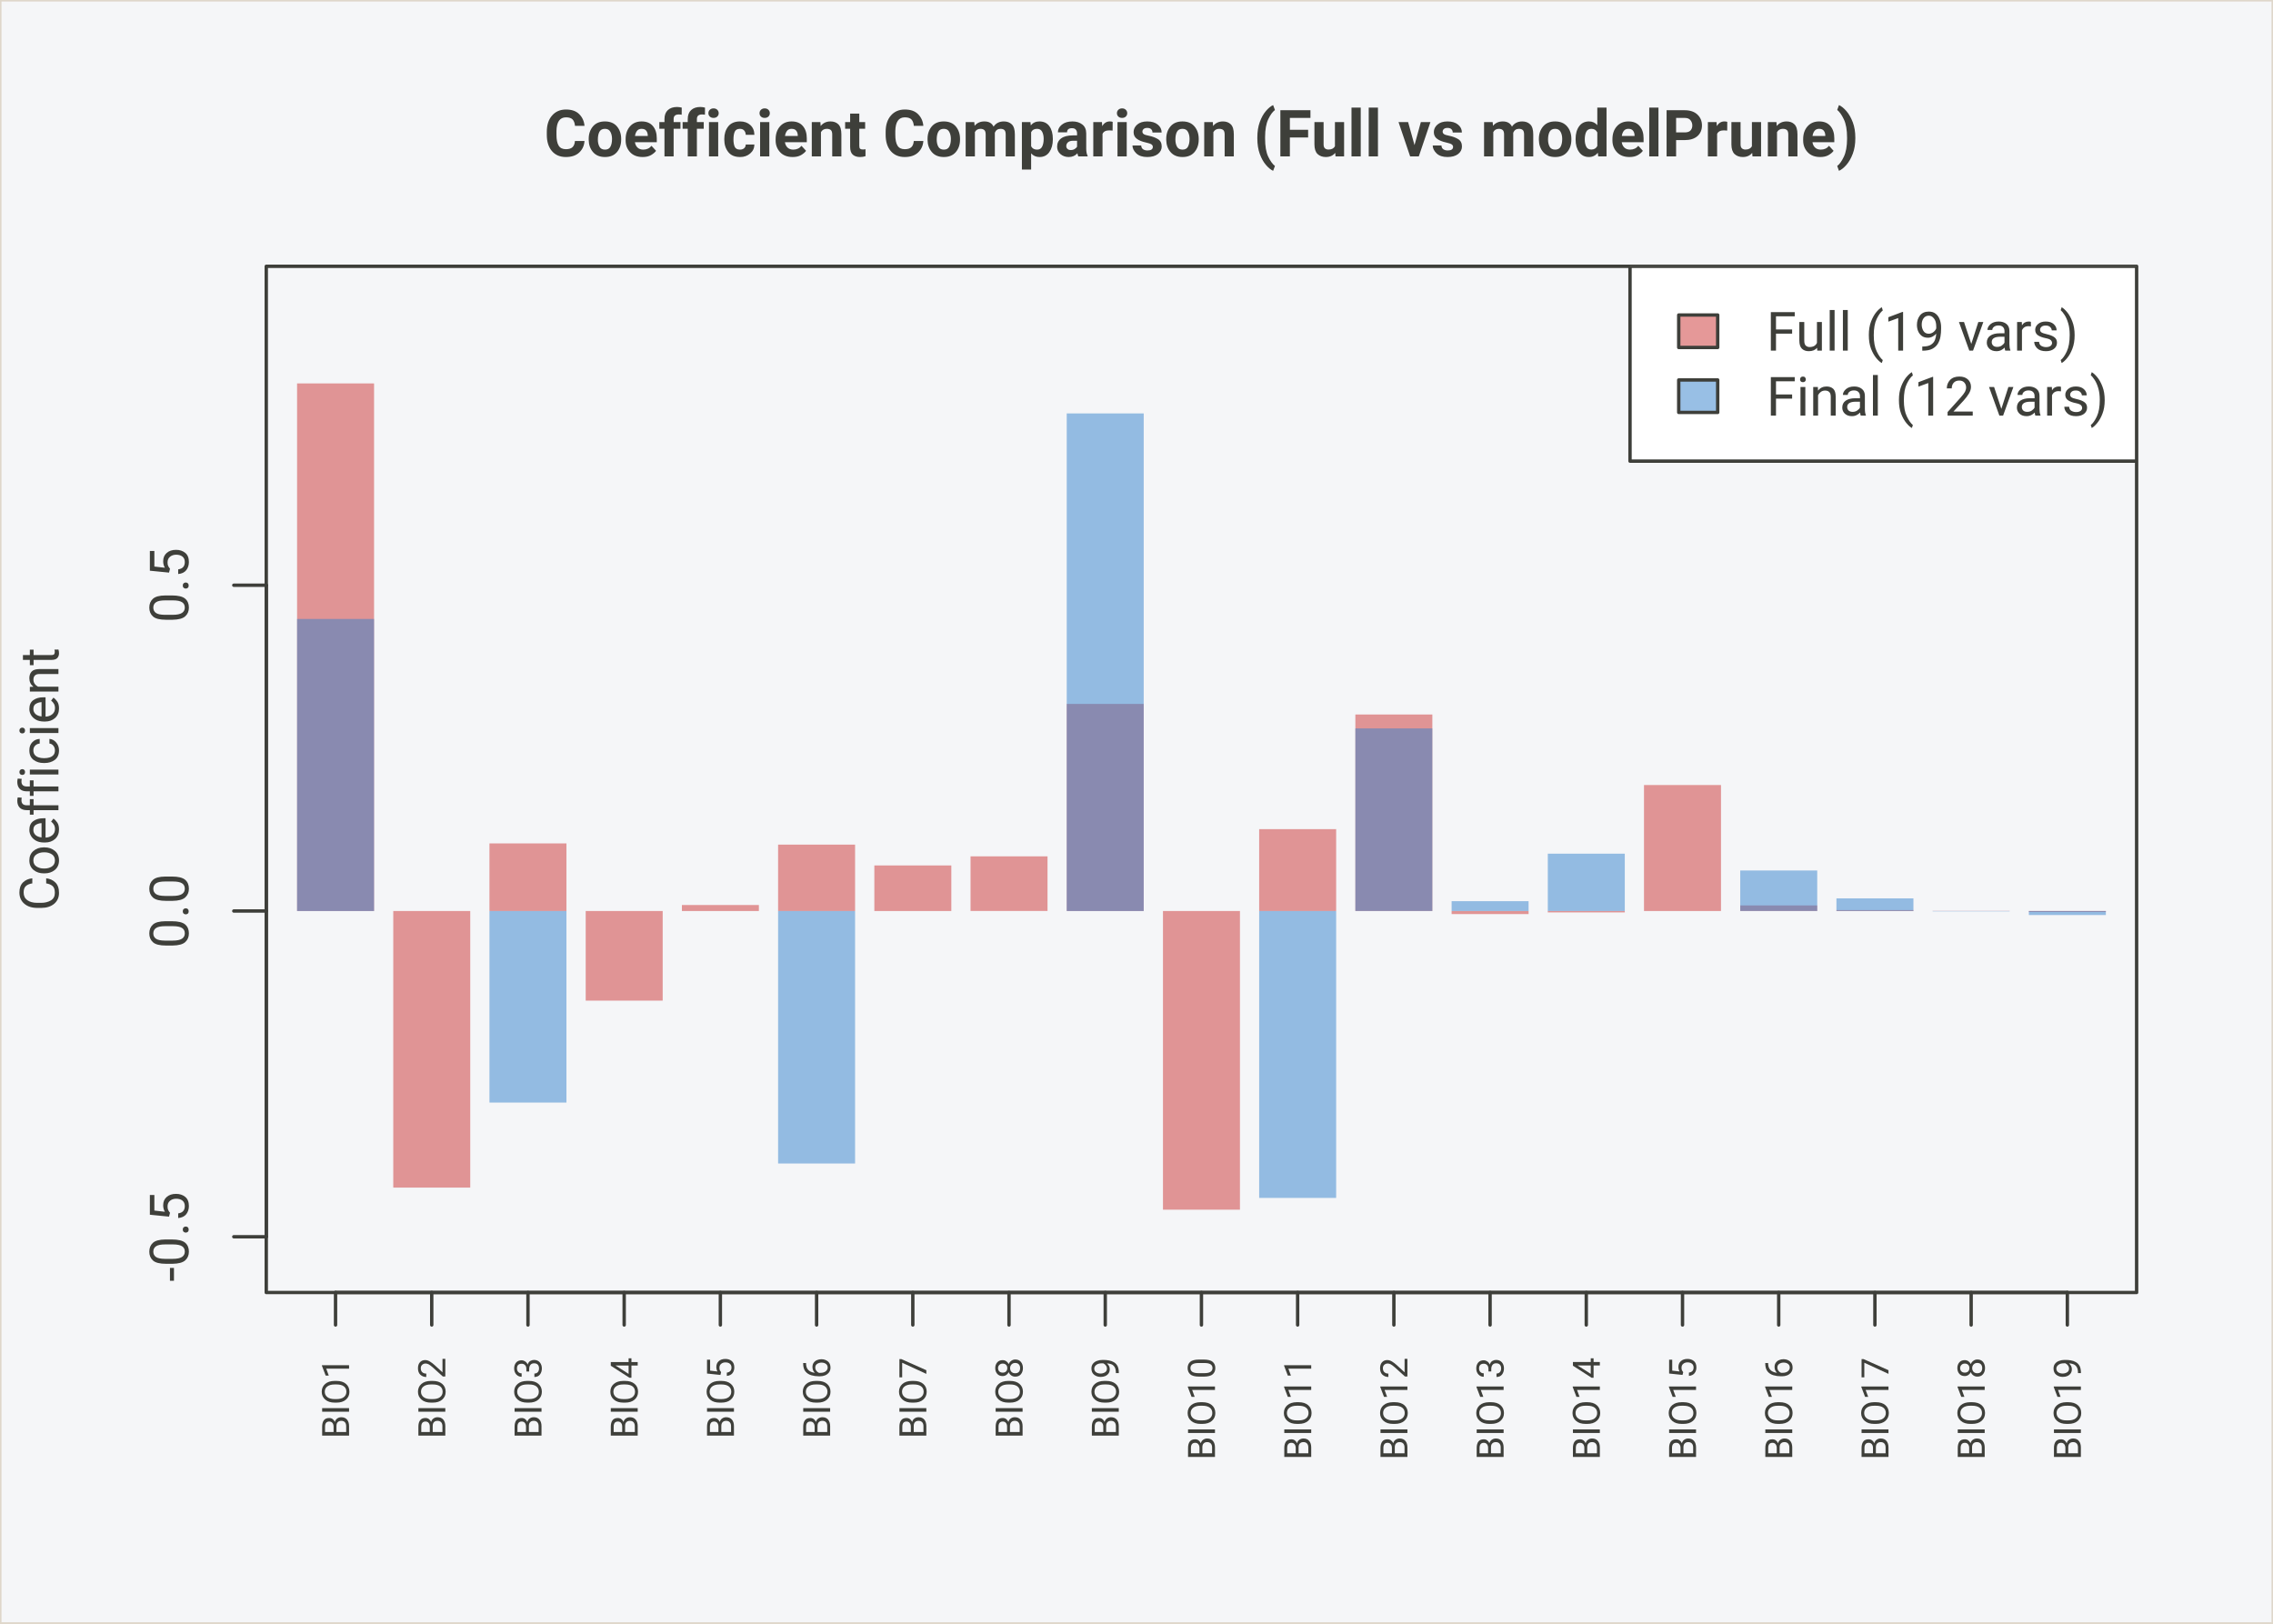
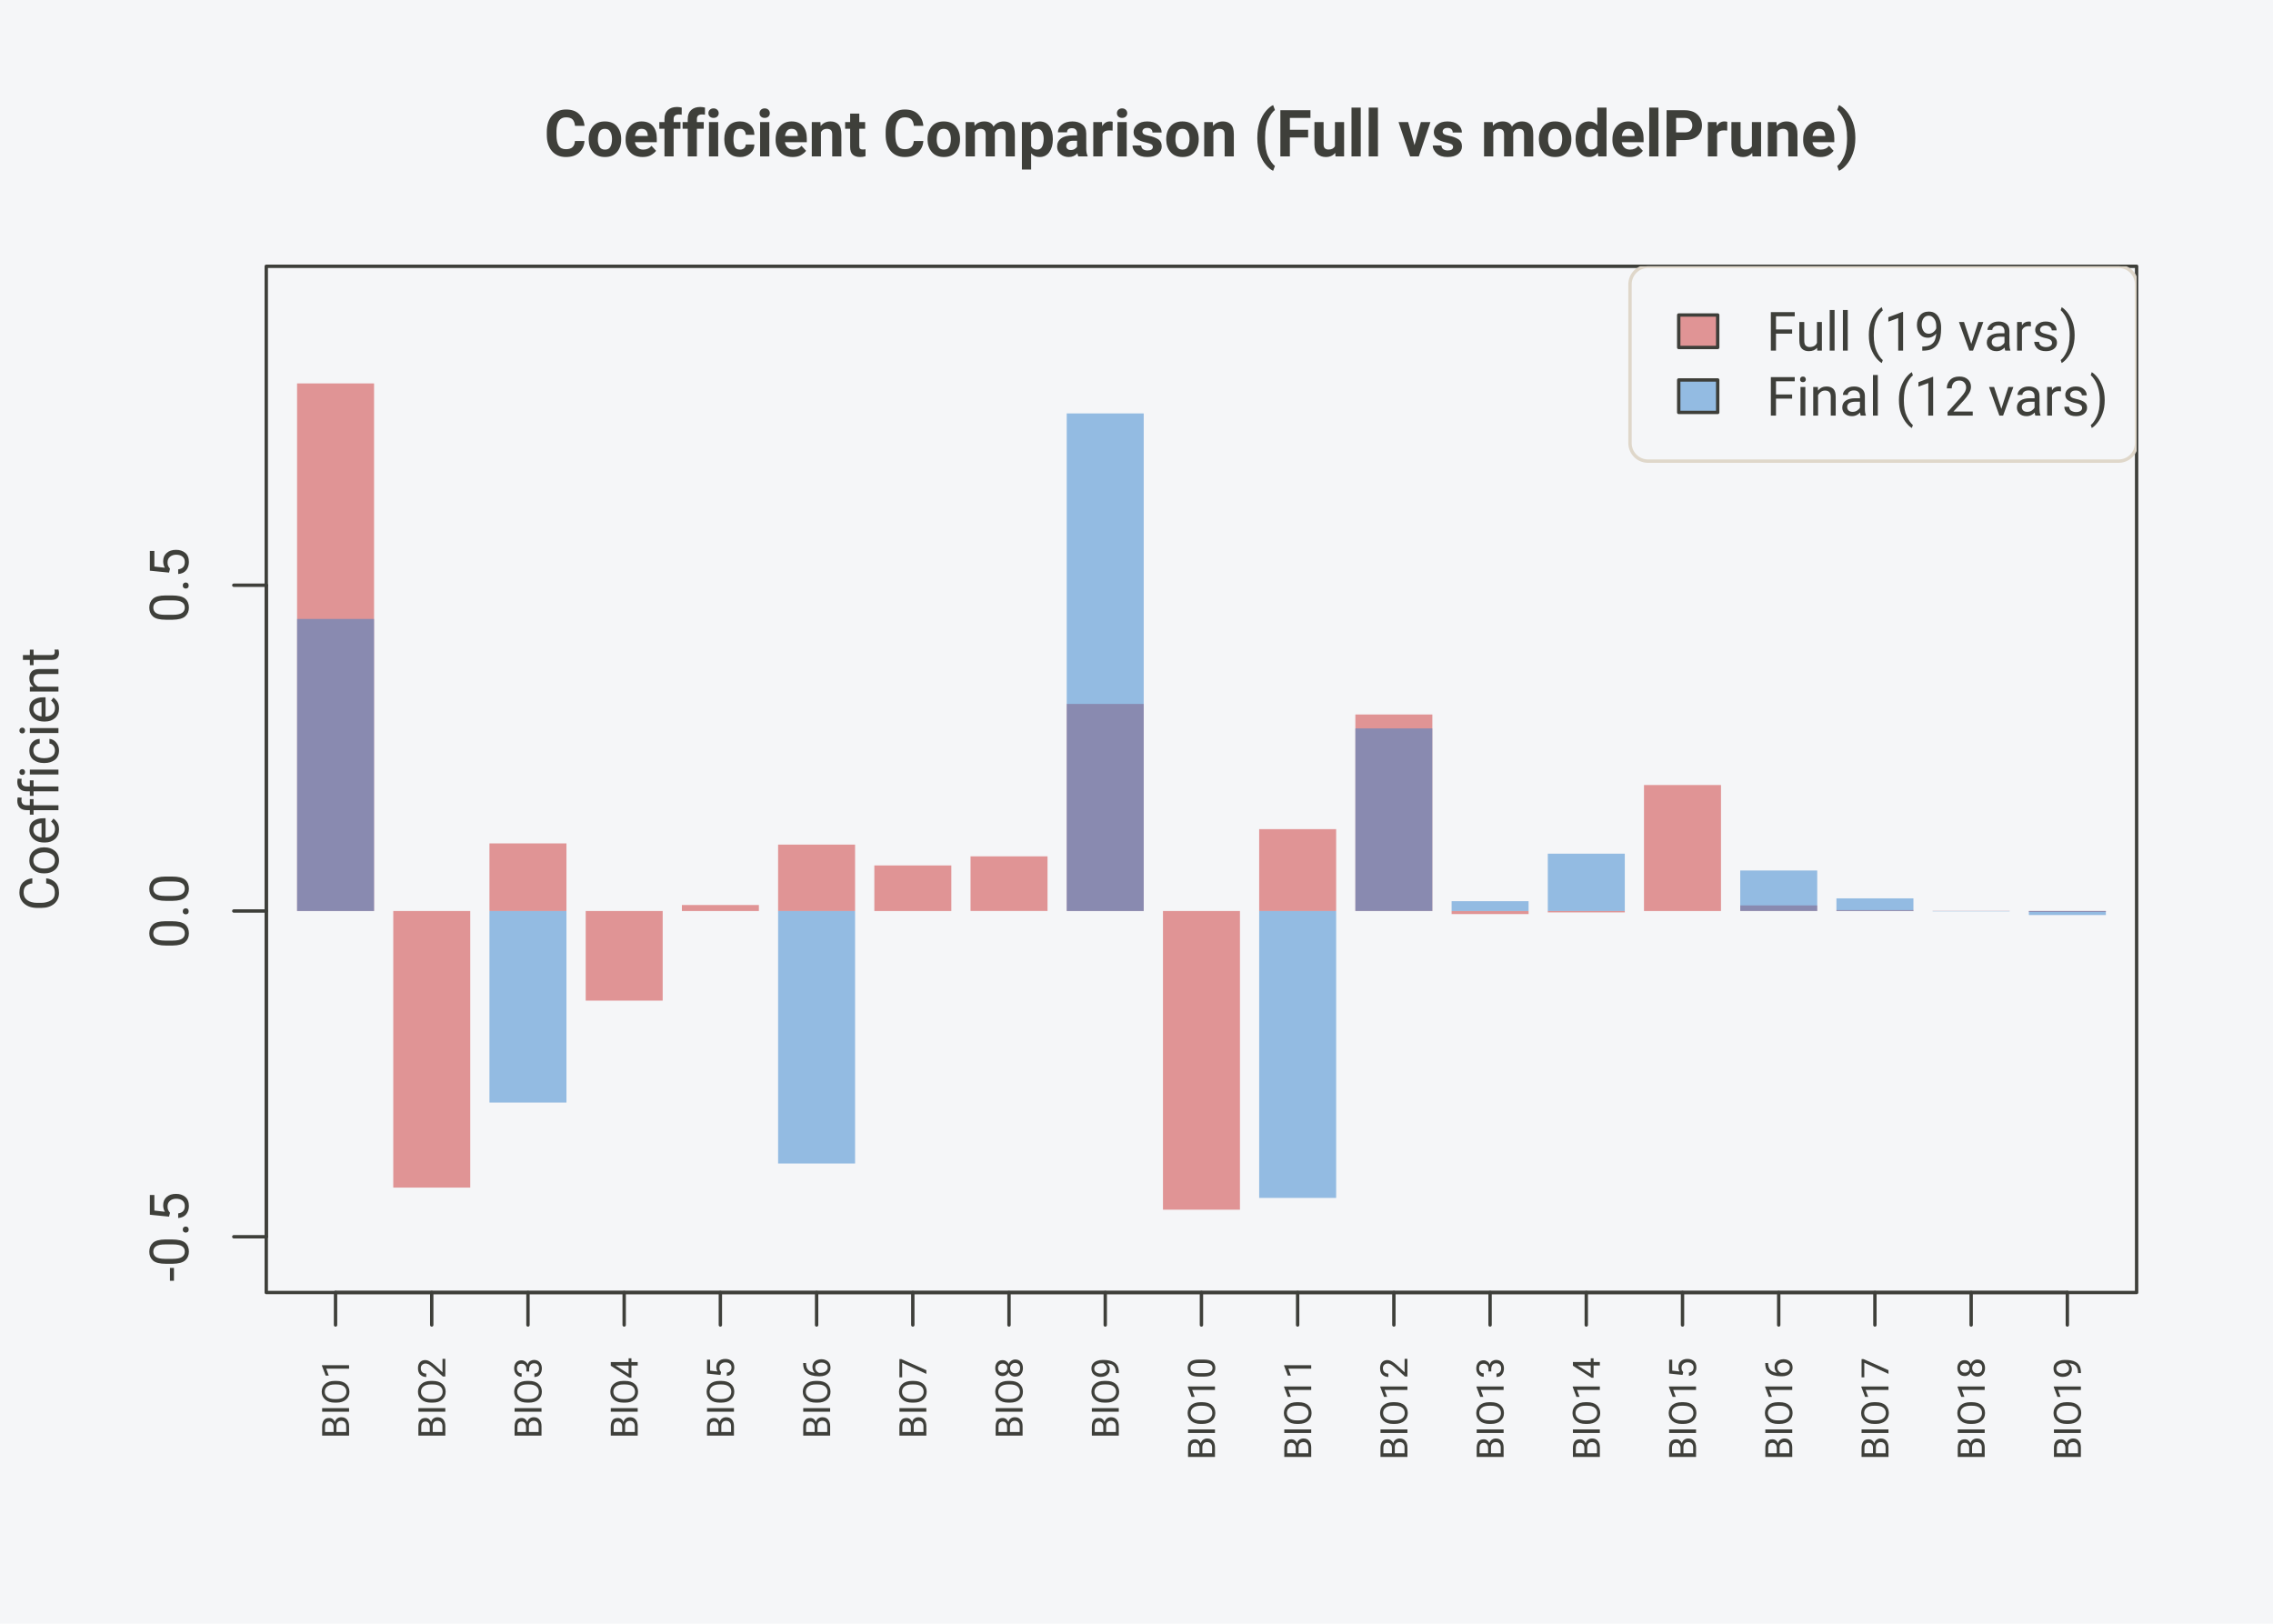
<svg xmlns="http://www.w3.org/2000/svg" width="504.00pt" height="360.00pt" viewBox="0 0 504.00 360.00">
  <g class="svglite">
    <defs>
      <style type="text/css">
    /* theme-aware-processed */
    .svglite line, .svglite polyline, .svglite polygon, .svglite path, .svglite circle {
      fill: none;
      stroke: #3E3F3A;
      stroke-linecap: round;
      stroke-linejoin: round;
      stroke-miterlimit: 10.00;
    }
-     .svglite rect {
+     .svglite &gt; g &gt; rect {
      fill: none;
      stroke: #3E3F3A;
      stroke-linecap: round;
      stroke-linejoin: round;
      stroke-miterlimit: 10.00;
    }
    .svglite text {
      white-space: pre;
      fill: #3E3F3A;
    }
    .svglite g.glyphgroup path {
      fill: inherit;
      stroke: none;
    }
  </style>
    </defs>
-     <rect class="svg-bg" width="100%" height="100%" style="stroke: #DFD7CA; stroke-width: 0.667; fill: #F5F6F8;" />
+     <rect class="svg-bg" width="100%" height="100%" style="stroke: none; fill: #F5F6F8;" />
    <defs>
      <clipPath id="cpMC4wMHw1MDQuMDB8MC4wMHwzNjAuMDA=">
        <rect x="0.00" y="0.00" width="504.00" height="360.00" />
      </clipPath>
    </defs>
    <g clip-path="url(#cpMC4wMHw1MDQuMDB8MC4wMHwzNjAuMDA=)">
      <line x1="59.04" y1="274.20" x2="59.04" y2="129.75" style="stroke-width: 0.75;" />
      <line x1="59.04" y1="274.20" x2="51.84" y2="274.20" style="stroke-width: 0.75;" />
      <line x1="59.04" y1="201.98" x2="51.84" y2="201.98" style="stroke-width: 0.75;" />
      <line x1="59.04" y1="129.75" x2="51.84" y2="129.75" style="stroke-width: 0.75;" />
      <text transform="translate(41.76,274.20) rotate(-90)" text-anchor="middle" style="font-size: 12.00px; font-family: &quot;Roboto&quot;, -apple-system, BlinkMacSystemFont, &quot;Segoe UI&quot;, system-ui, sans-serif;" textLength="20.67px" lengthAdjust="spacingAndGlyphs">-0.5</text>
      <text transform="translate(41.76,201.98) rotate(-90)" text-anchor="middle" style="font-size: 12.00px; font-family: &quot;Roboto&quot;, -apple-system, BlinkMacSystemFont, &quot;Segoe UI&quot;, system-ui, sans-serif;" textLength="16.67px" lengthAdjust="spacingAndGlyphs">0.0</text>
      <text transform="translate(41.76,129.75) rotate(-90)" text-anchor="middle" style="font-size: 12.00px; font-family: &quot;Roboto&quot;, -apple-system, BlinkMacSystemFont, &quot;Segoe UI&quot;, system-ui, sans-serif;" textLength="16.67px" lengthAdjust="spacingAndGlyphs">0.5</text>
      <polygon points="59.04,286.56 473.76,286.56 473.76,59.04 59.04,59.04 " style="stroke-width: 0.75;" />
      <text x="266.40" y="34.67" text-anchor="middle" style="font-size: 14.40px; font-weight: bold; font-family: &quot;Roboto&quot;, -apple-system, BlinkMacSystemFont, &quot;Segoe UI&quot;, system-ui, sans-serif;" textLength="308.70px" lengthAdjust="spacingAndGlyphs">Coefficient Comparison (Full vs modelPrune)</text>
      <text transform="translate(12.96,172.80) rotate(-90)" text-anchor="middle" style="font-size: 12.00px; font-family: &quot;Roboto&quot;, -apple-system, BlinkMacSystemFont, &quot;Segoe UI&quot;, system-ui, sans-serif;" textLength="56.47px" lengthAdjust="spacingAndGlyphs">Coefficient</text>
      <line x1="74.40" y1="286.56" x2="458.40" y2="286.56" style="stroke-width: 0.75;" />
      <line x1="74.40" y1="286.56" x2="74.40" y2="293.76" style="stroke-width: 0.75;" />
      <line x1="95.73" y1="286.56" x2="95.73" y2="293.76" style="stroke-width: 0.75;" />
      <line x1="117.07" y1="286.56" x2="117.07" y2="293.76" style="stroke-width: 0.75;" />
      <line x1="138.40" y1="286.56" x2="138.40" y2="293.76" style="stroke-width: 0.75;" />
      <line x1="159.73" y1="286.56" x2="159.73" y2="293.76" style="stroke-width: 0.75;" />
      <line x1="181.07" y1="286.56" x2="181.07" y2="293.76" style="stroke-width: 0.75;" />
      <line x1="202.40" y1="286.56" x2="202.40" y2="293.76" style="stroke-width: 0.75;" />
      <line x1="223.73" y1="286.56" x2="223.73" y2="293.76" style="stroke-width: 0.75;" />
      <line x1="245.07" y1="286.56" x2="245.07" y2="293.76" style="stroke-width: 0.75;" />
      <line x1="266.40" y1="286.56" x2="266.40" y2="293.76" style="stroke-width: 0.75;" />
      <line x1="287.73" y1="286.56" x2="287.73" y2="293.76" style="stroke-width: 0.75;" />
      <line x1="309.07" y1="286.56" x2="309.07" y2="293.76" style="stroke-width: 0.75;" />
      <line x1="330.40" y1="286.56" x2="330.40" y2="293.76" style="stroke-width: 0.75;" />
      <line x1="351.73" y1="286.56" x2="351.73" y2="293.76" style="stroke-width: 0.75;" />
      <line x1="373.07" y1="286.56" x2="373.07" y2="293.76" style="stroke-width: 0.75;" />
      <line x1="394.40" y1="286.56" x2="394.40" y2="293.76" style="stroke-width: 0.75;" />
      <line x1="415.73" y1="286.56" x2="415.73" y2="293.76" style="stroke-width: 0.75;" />
      <line x1="437.07" y1="286.56" x2="437.07" y2="293.76" style="stroke-width: 0.75;" />
      <line x1="458.40" y1="286.56" x2="458.40" y2="293.76" style="stroke-width: 0.75;" />
      <text transform="translate(77.40,300.96) rotate(-90)" text-anchor="end" style="font-size: 8.40px; font-family: &quot;Roboto&quot;, -apple-system, BlinkMacSystemFont, &quot;Segoe UI&quot;, system-ui, sans-serif;" textLength="19.12px" lengthAdjust="spacingAndGlyphs">BIO1</text>
      <text transform="translate(98.74,300.96) rotate(-90)" text-anchor="end" style="font-size: 8.40px; font-family: &quot;Roboto&quot;, -apple-system, BlinkMacSystemFont, &quot;Segoe UI&quot;, system-ui, sans-serif;" textLength="19.12px" lengthAdjust="spacingAndGlyphs">BIO2</text>
      <text transform="translate(120.07,300.96) rotate(-90)" text-anchor="end" style="font-size: 8.40px; font-family: &quot;Roboto&quot;, -apple-system, BlinkMacSystemFont, &quot;Segoe UI&quot;, system-ui, sans-serif;" textLength="19.12px" lengthAdjust="spacingAndGlyphs">BIO3</text>
      <text transform="translate(141.40,300.96) rotate(-90)" text-anchor="end" style="font-size: 8.40px; font-family: &quot;Roboto&quot;, -apple-system, BlinkMacSystemFont, &quot;Segoe UI&quot;, system-ui, sans-serif;" textLength="19.12px" lengthAdjust="spacingAndGlyphs">BIO4</text>
      <text transform="translate(162.74,300.96) rotate(-90)" text-anchor="end" style="font-size: 8.40px; font-family: &quot;Roboto&quot;, -apple-system, BlinkMacSystemFont, &quot;Segoe UI&quot;, system-ui, sans-serif;" textLength="19.12px" lengthAdjust="spacingAndGlyphs">BIO5</text>
      <text transform="translate(184.07,300.96) rotate(-90)" text-anchor="end" style="font-size: 8.40px; font-family: &quot;Roboto&quot;, -apple-system, BlinkMacSystemFont, &quot;Segoe UI&quot;, system-ui, sans-serif;" textLength="19.12px" lengthAdjust="spacingAndGlyphs">BIO6</text>
      <text transform="translate(205.40,300.96) rotate(-90)" text-anchor="end" style="font-size: 8.40px; font-family: &quot;Roboto&quot;, -apple-system, BlinkMacSystemFont, &quot;Segoe UI&quot;, system-ui, sans-serif;" textLength="19.12px" lengthAdjust="spacingAndGlyphs">BIO7</text>
      <text transform="translate(226.74,300.96) rotate(-90)" text-anchor="end" style="font-size: 8.40px; font-family: &quot;Roboto&quot;, -apple-system, BlinkMacSystemFont, &quot;Segoe UI&quot;, system-ui, sans-serif;" textLength="19.12px" lengthAdjust="spacingAndGlyphs">BIO8</text>
      <text transform="translate(248.07,300.96) rotate(-90)" text-anchor="end" style="font-size: 8.40px; font-family: &quot;Roboto&quot;, -apple-system, BlinkMacSystemFont, &quot;Segoe UI&quot;, system-ui, sans-serif;" textLength="19.12px" lengthAdjust="spacingAndGlyphs">BIO9</text>
      <text transform="translate(269.40,300.96) rotate(-90)" text-anchor="end" style="font-size: 8.40px; font-family: &quot;Roboto&quot;, -apple-system, BlinkMacSystemFont, &quot;Segoe UI&quot;, system-ui, sans-serif;" textLength="23.80px" lengthAdjust="spacingAndGlyphs">BIO10</text>
      <text transform="translate(290.74,300.96) rotate(-90)" text-anchor="end" style="font-size: 8.40px; font-family: &quot;Roboto&quot;, -apple-system, BlinkMacSystemFont, &quot;Segoe UI&quot;, system-ui, sans-serif;" textLength="23.17px" lengthAdjust="spacingAndGlyphs">BIO11</text>
      <text transform="translate(312.07,300.96) rotate(-90)" text-anchor="end" style="font-size: 8.40px; font-family: &quot;Roboto&quot;, -apple-system, BlinkMacSystemFont, &quot;Segoe UI&quot;, system-ui, sans-serif;" textLength="23.80px" lengthAdjust="spacingAndGlyphs">BIO12</text>
      <text transform="translate(333.40,300.96) rotate(-90)" text-anchor="end" style="font-size: 8.40px; font-family: &quot;Roboto&quot;, -apple-system, BlinkMacSystemFont, &quot;Segoe UI&quot;, system-ui, sans-serif;" textLength="23.80px" lengthAdjust="spacingAndGlyphs">BIO13</text>
      <text transform="translate(354.74,300.96) rotate(-90)" text-anchor="end" style="font-size: 8.40px; font-family: &quot;Roboto&quot;, -apple-system, BlinkMacSystemFont, &quot;Segoe UI&quot;, system-ui, sans-serif;" textLength="23.80px" lengthAdjust="spacingAndGlyphs">BIO14</text>
      <text transform="translate(376.07,300.96) rotate(-90)" text-anchor="end" style="font-size: 8.40px; font-family: &quot;Roboto&quot;, -apple-system, BlinkMacSystemFont, &quot;Segoe UI&quot;, system-ui, sans-serif;" textLength="23.80px" lengthAdjust="spacingAndGlyphs">BIO15</text>
      <text transform="translate(397.40,300.96) rotate(-90)" text-anchor="end" style="font-size: 8.40px; font-family: &quot;Roboto&quot;, -apple-system, BlinkMacSystemFont, &quot;Segoe UI&quot;, system-ui, sans-serif;" textLength="23.80px" lengthAdjust="spacingAndGlyphs">BIO16</text>
      <text transform="translate(418.74,300.96) rotate(-90)" text-anchor="end" style="font-size: 8.40px; font-family: &quot;Roboto&quot;, -apple-system, BlinkMacSystemFont, &quot;Segoe UI&quot;, system-ui, sans-serif;" textLength="23.80px" lengthAdjust="spacingAndGlyphs">BIO17</text>
      <text transform="translate(440.07,300.96) rotate(-90)" text-anchor="end" style="font-size: 8.40px; font-family: &quot;Roboto&quot;, -apple-system, BlinkMacSystemFont, &quot;Segoe UI&quot;, system-ui, sans-serif;" textLength="23.80px" lengthAdjust="spacingAndGlyphs">BIO18</text>
      <text transform="translate(461.40,300.96) rotate(-90)" text-anchor="end" style="font-size: 8.40px; font-family: &quot;Roboto&quot;, -apple-system, BlinkMacSystemFont, &quot;Segoe UI&quot;, system-ui, sans-serif;" textLength="23.80px" lengthAdjust="spacingAndGlyphs">BIO19</text>
    </g>
    <defs>
      <clipPath id="cpNTkuMDR8NDczLjc2fDU5LjA0fDI4Ni41Ng==">
        <rect x="59.04" y="59.04" width="414.72" height="227.52" />
      </clipPath>
    </defs>
    <g clip-path="url(#cpNTkuMDR8NDczLjc2fDU5LjA0fDI4Ni41Ng==)">
      <rect x="65.87" y="85.01" width="17.07" height="116.97" style="stroke-width: 0.75; stroke: none; fill: #CC3333; fill-opacity: 0.50;" />
      <rect x="87.20" y="201.98" width="17.07" height="61.32" style="stroke-width: 0.75; stroke: none; fill: #CC3333; fill-opacity: 0.50;" />
      <rect x="108.53" y="186.99" width="17.07" height="14.99" style="stroke-width: 0.75; stroke: none; fill: #CC3333; fill-opacity: 0.50;" />
      <rect x="129.87" y="201.98" width="17.07" height="19.87" style="stroke-width: 0.75; stroke: none; fill: #CC3333; fill-opacity: 0.50;" />
      <rect x="151.20" y="200.65" width="17.07" height="1.33" style="stroke-width: 0.75; stroke: none; fill: #CC3333; fill-opacity: 0.50;" />
      <rect x="172.53" y="187.26" width="17.07" height="14.72" style="stroke-width: 0.75; stroke: none; fill: #CC3333; fill-opacity: 0.50;" />
      <rect x="193.87" y="191.88" width="17.07" height="10.10" style="stroke-width: 0.75; stroke: none; fill: #CC3333; fill-opacity: 0.50;" />
      <rect x="215.20" y="189.86" width="17.07" height="12.11" style="stroke-width: 0.75; stroke: none; fill: #CC3333; fill-opacity: 0.50;" />
      <rect x="236.53" y="156.07" width="17.07" height="45.91" style="stroke-width: 0.75; stroke: none; fill: #CC3333; fill-opacity: 0.50;" />
      <rect x="257.87" y="201.98" width="17.07" height="66.22" style="stroke-width: 0.75; stroke: none; fill: #CC3333; fill-opacity: 0.50;" />
      <rect x="279.20" y="183.83" width="17.07" height="18.15" style="stroke-width: 0.75; stroke: none; fill: #CC3333; fill-opacity: 0.50;" />
      <rect x="300.53" y="158.41" width="17.07" height="43.57" style="stroke-width: 0.75; stroke: none; fill: #CC3333; fill-opacity: 0.50;" />
      <rect x="321.87" y="201.98" width="17.07" height="0.68" style="stroke-width: 0.75; stroke: none; fill: #CC3333; fill-opacity: 0.50;" />
      <rect x="343.20" y="201.98" width="17.07" height="0.31" style="stroke-width: 0.75; stroke: none; fill: #CC3333; fill-opacity: 0.50;" />
      <rect x="364.53" y="174.05" width="17.07" height="27.93" style="stroke-width: 0.75; stroke: none; fill: #CC3333; fill-opacity: 0.50;" />
      <rect x="385.87" y="200.74" width="17.07" height="1.24" style="stroke-width: 0.75; stroke: none; fill: #CC3333; fill-opacity: 0.50;" />
      <rect x="407.20" y="201.78" width="17.07" height="0.20" style="stroke-width: 0.75; stroke: none; fill: #CC3333; fill-opacity: 0.50;" />
      <rect x="428.53" y="201.95" width="17.07" height="0.030" style="stroke-width: 0.75; stroke: none; fill: #CC3333; fill-opacity: 0.50;" />
      <rect x="449.87" y="201.98" width="17.07" height="0.22" style="stroke-width: 0.75; stroke: none; fill: #CC3333; fill-opacity: 0.50;" />
      <rect x="65.87" y="137.23" width="17.07" height="64.75" style="stroke-width: 0.75; stroke: none; fill: #3380CC; fill-opacity: 0.50;" />
      <rect x="87.20" y="201.98" width="17.07" height="0.00" style="stroke-width: 0.75; stroke: none; fill: #3380CC; fill-opacity: 0.50;" />
      <rect x="108.53" y="201.98" width="17.07" height="42.47" style="stroke-width: 0.75; stroke: none; fill: #3380CC; fill-opacity: 0.50;" />
      <rect x="129.87" y="201.98" width="17.07" height="0.00" style="stroke-width: 0.75; stroke: none; fill: #3380CC; fill-opacity: 0.50;" />
      <rect x="151.20" y="201.98" width="17.07" height="0.00" style="stroke-width: 0.75; stroke: none; fill: #3380CC; fill-opacity: 0.50;" />
      <rect x="172.53" y="201.98" width="17.07" height="55.98" style="stroke-width: 0.75; stroke: none; fill: #3380CC; fill-opacity: 0.50;" />
      <rect x="193.87" y="201.98" width="17.07" height="0.00" style="stroke-width: 0.75; stroke: none; fill: #3380CC; fill-opacity: 0.50;" />
      <rect x="215.20" y="201.98" width="17.07" height="0.00" style="stroke-width: 0.75; stroke: none; fill: #3380CC; fill-opacity: 0.50;" />
      <rect x="236.53" y="91.66" width="17.07" height="110.32" style="stroke-width: 0.75; stroke: none; fill: #3380CC; fill-opacity: 0.50;" />
      <rect x="257.87" y="201.98" width="17.07" height="0.00" style="stroke-width: 0.75; stroke: none; fill: #3380CC; fill-opacity: 0.50;" />
      <rect x="279.20" y="201.98" width="17.07" height="63.61" style="stroke-width: 0.75; stroke: none; fill: #3380CC; fill-opacity: 0.50;" />
      <rect x="300.53" y="161.50" width="17.07" height="40.47" style="stroke-width: 0.75; stroke: none; fill: #3380CC; fill-opacity: 0.50;" />
      <rect x="321.87" y="199.80" width="17.07" height="2.18" style="stroke-width: 0.75; stroke: none; fill: #3380CC; fill-opacity: 0.50;" />
      <rect x="343.20" y="189.27" width="17.07" height="12.71" style="stroke-width: 0.75; stroke: none; fill: #3380CC; fill-opacity: 0.50;" />
      <rect x="364.53" y="201.98" width="17.07" height="0.00" style="stroke-width: 0.75; stroke: none; fill: #3380CC; fill-opacity: 0.50;" />
      <rect x="385.87" y="193.00" width="17.07" height="8.97" style="stroke-width: 0.75; stroke: none; fill: #3380CC; fill-opacity: 0.50;" />
      <rect x="407.20" y="199.18" width="17.07" height="2.79" style="stroke-width: 0.75; stroke: none; fill: #3380CC; fill-opacity: 0.50;" />
      <rect x="428.53" y="201.98" width="17.07" height="0.078" style="stroke-width: 0.75; stroke: none; fill: #3380CC; fill-opacity: 0.50;" />
      <rect x="449.87" y="201.98" width="17.07" height="0.89" style="stroke-width: 0.75; stroke: none; fill: #3380CC; fill-opacity: 0.50;" />
-       <rect x="361.43" y="59.04" width="112.33" height="43.20" style="stroke-width: 0.75; fill: var(--svg-bg-color, #FFFFFF);" />
+       <rect rx="4" x="361.43" y="59.04" width="112.33" height="43.20" style="stroke-width: 0.75; stroke: #DFD7CA; fill: #F5F6F8;" />
      <rect x="372.23" y="69.84" width="8.64" height="7.20" style="stroke-width: 0.75; stroke: #3E3F3A; fill: #CC3333; fill-opacity: 0.50;" />
      <rect x="372.23" y="84.24" width="8.64" height="7.20" style="stroke-width: 0.75; stroke: #3E3F3A; fill: #3380CC; fill-opacity: 0.50;" />
      <text x="391.67" y="77.74" style="font-size: 12.00px; font-family: &quot;Roboto&quot;, -apple-system, BlinkMacSystemFont, &quot;Segoe UI&quot;, system-ui, sans-serif;" textLength="70.02px" lengthAdjust="spacingAndGlyphs">Full (19 vars)</text>
      <text x="391.67" y="92.14" style="font-size: 12.00px; font-family: &quot;Roboto&quot;, -apple-system, BlinkMacSystemFont, &quot;Segoe UI&quot;, system-ui, sans-serif;" textLength="76.69px" lengthAdjust="spacingAndGlyphs">Final (12 vars)</text>
    </g>
  </g>
</svg>
